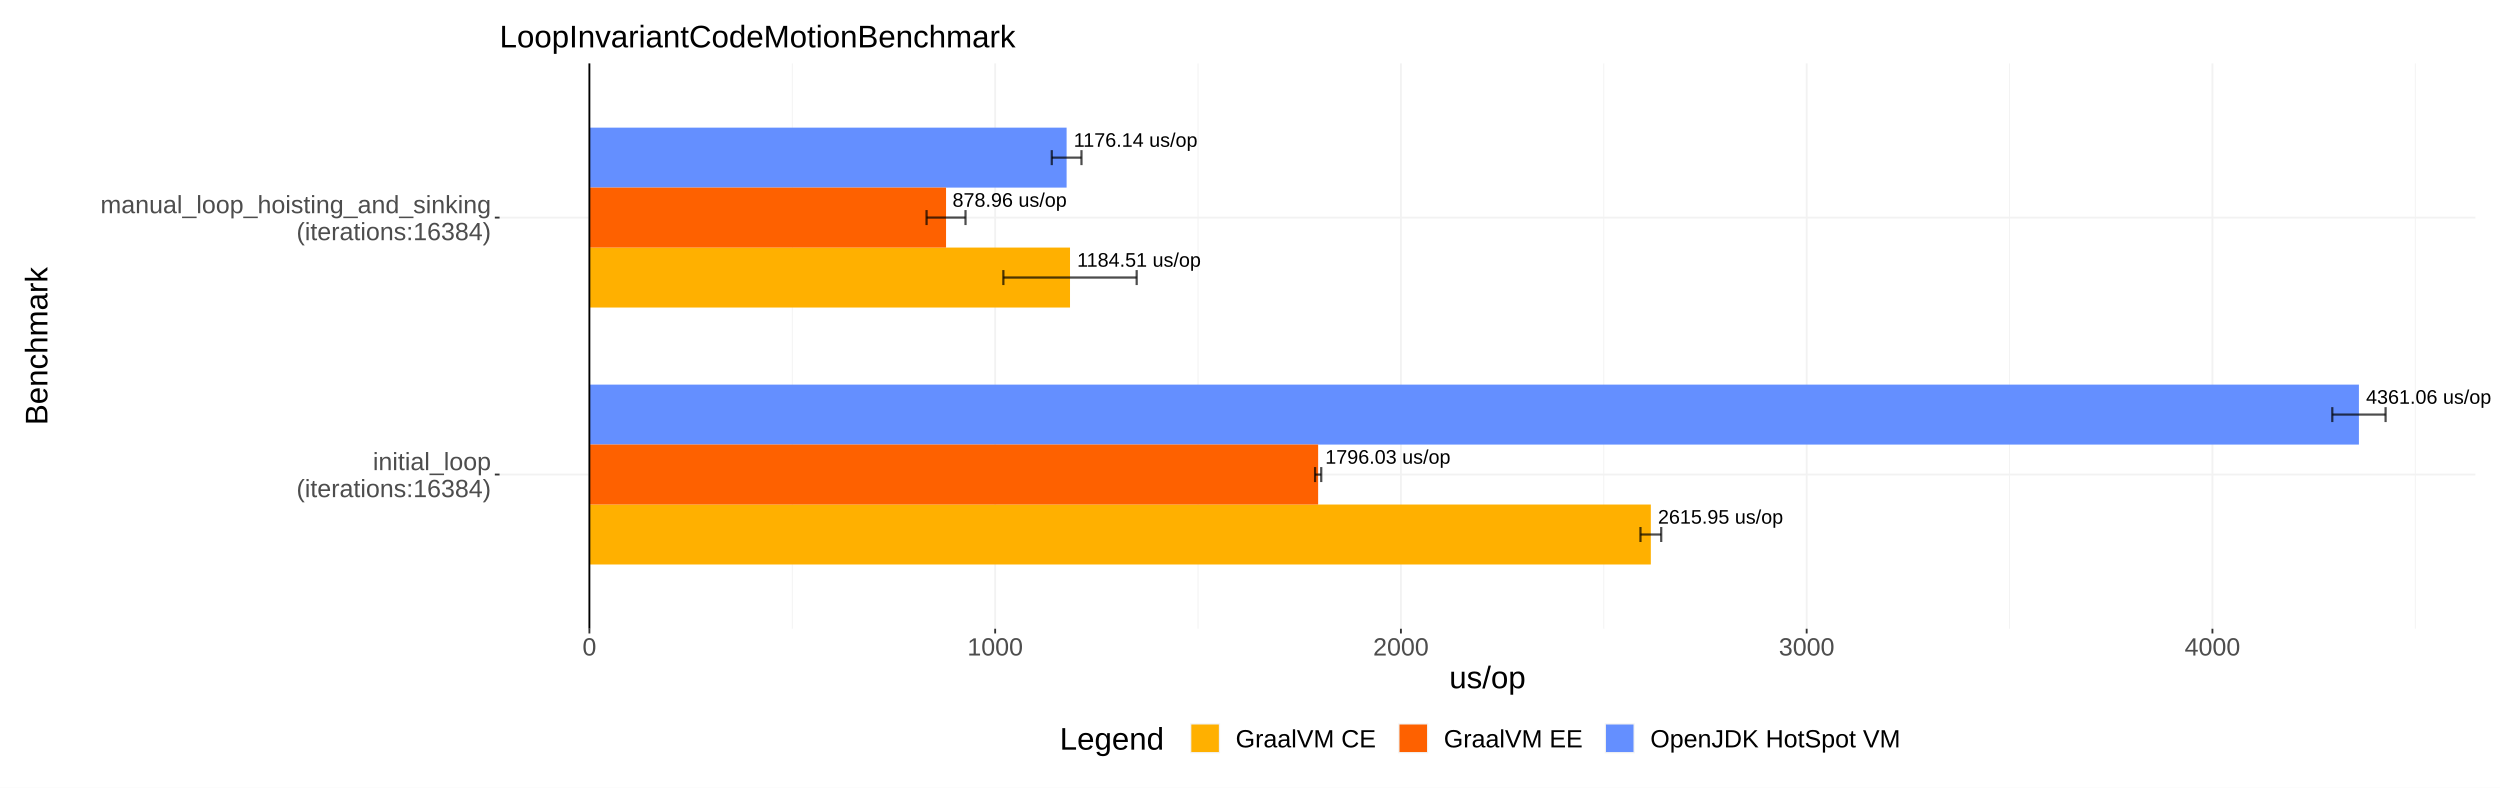
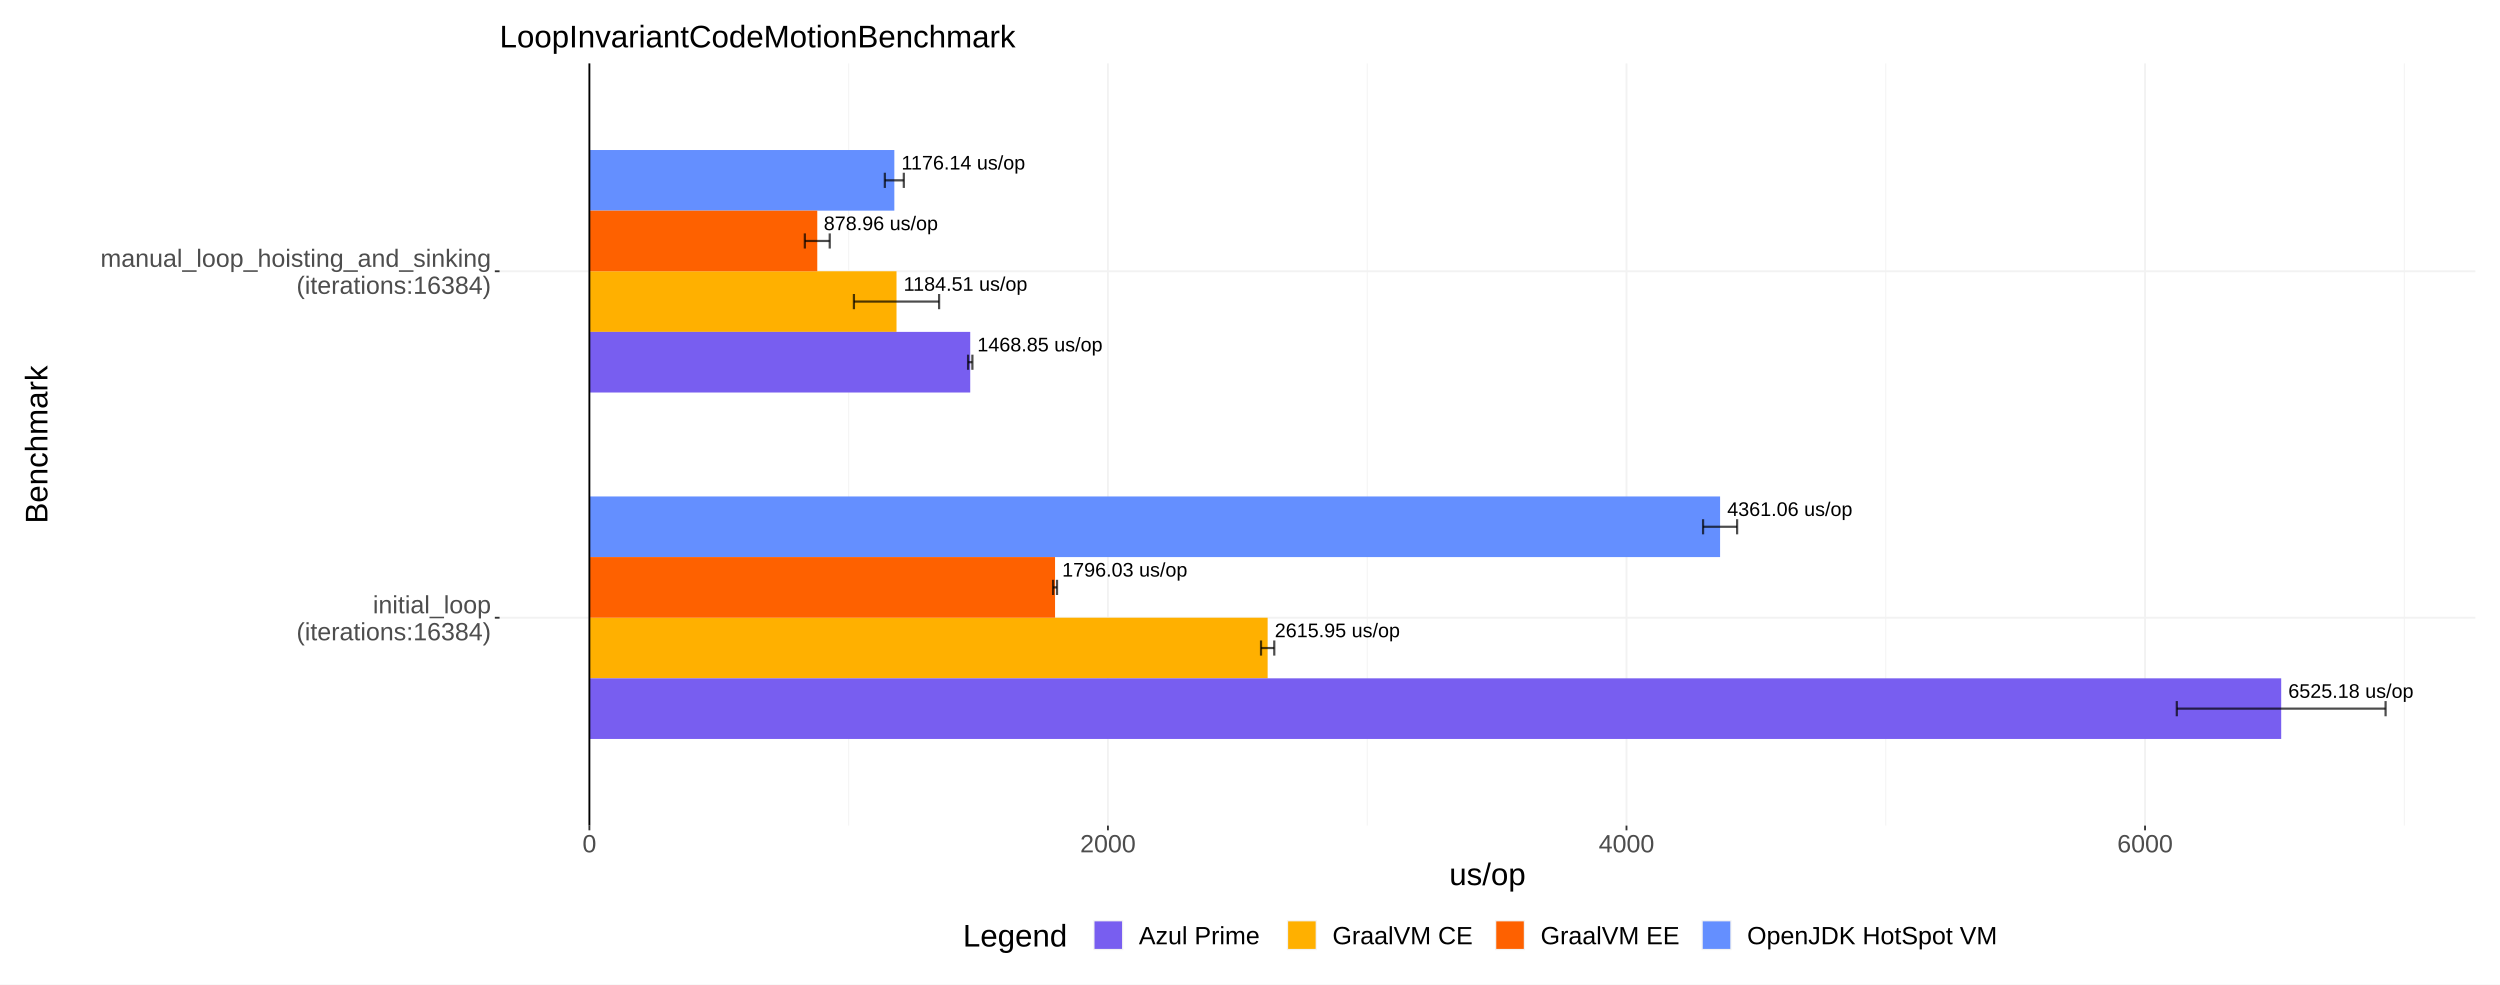
- <svg xmlns="http://www.w3.org/2000/svg" class="svglite" width="1440.00pt" height="453.54pt" viewBox="0 0 1440.00 453.54">
+ <svg xmlns="http://www.w3.org/2000/svg" class="svglite" width="1440.00pt" height="566.93pt" viewBox="0 0 1440.00 566.93">
  <defs>
    <style type="text/css">
    .svglite line, .svglite polyline, .svglite polygon, .svglite path, .svglite rect, .svglite circle {
      fill: none;
      stroke: #000000;
      stroke-linecap: round;
      stroke-linejoin: round;
      stroke-miterlimit: 10.00;
    }
    .svglite text {
      white-space: pre;
    }
  </style>
  </defs>
  <rect width="100%" height="100%" style="stroke: none; fill: #FFFFFF;" />
  <defs>
-     <clipPath id="cpMC4wMHwxNDQwLjAwfDAuMDB8NDUzLjU0">
-       <rect x="0.00" y="0.00" width="1440.00" height="453.54" />
+     <clipPath id="cpMC4wMHwxNDQwLjAwfDAuMDB8NTY2Ljkz">
+       <rect x="0.00" y="0.00" width="1440.00" height="566.93" />
    </clipPath>
  </defs>
-   <g clip-path="url(#cpMC4wMHwxNDQwLjAwfDAuMDB8NDUzLjU0)">
-     <rect x="-0" y="0.00" width="1440.00" height="453.54" style="stroke-width: 1.07; stroke: #FFFFFF; fill: #FFFFFF;" />
-     <rect x="287.76" y="36.52" width="1138.06" height="325.62" style="stroke-width: 1.07; stroke: none;" />
-     <polyline points="456.35,362.15 456.35,36.52 " style="stroke-width: 0.53; stroke: #F2F2F2; stroke-linecap: butt;" />
-     <polyline points="690.07,362.15 690.07,36.52 " style="stroke-width: 0.53; stroke: #F2F2F2; stroke-linecap: butt;" />
-     <polyline points="923.79,362.15 923.79,36.52 " style="stroke-width: 0.53; stroke: #F2F2F2; stroke-linecap: butt;" />
-     <polyline points="1157.50,362.15 1157.50,36.52 " style="stroke-width: 0.53; stroke: #F2F2F2; stroke-linecap: butt;" />
-     <polyline points="1391.22,362.15 1391.22,36.52 " style="stroke-width: 0.53; stroke: #F2F2F2; stroke-linecap: butt;" />
-     <polyline points="287.76,273.34 1425.83,273.34 " style="stroke-width: 1.07; stroke: #F2F2F2; stroke-linecap: butt;" />
-     <polyline points="287.76,125.33 1425.83,125.33 " style="stroke-width: 1.07; stroke: #F2F2F2; stroke-linecap: butt;" />
-     <polyline points="339.49,362.15 339.49,36.52 " style="stroke-width: 1.07; stroke: #F2F2F2; stroke-linecap: butt;" />
-     <polyline points="573.21,362.15 573.21,36.52 " style="stroke-width: 1.07; stroke: #F2F2F2; stroke-linecap: butt;" />
-     <polyline points="806.93,362.15 806.93,36.52 " style="stroke-width: 1.07; stroke: #F2F2F2; stroke-linecap: butt;" />
-     <polyline points="1040.64,362.15 1040.64,36.52 " style="stroke-width: 1.07; stroke: #F2F2F2; stroke-linecap: butt;" />
-     <polyline points="1274.36,362.15 1274.36,36.52 " style="stroke-width: 1.07; stroke: #F2F2F2; stroke-linecap: butt;" />
-     <rect x="339.49" y="221.54" width="1019.25" height="34.54" style="stroke-width: 1.07; stroke: none; stroke-linecap: butt; stroke-linejoin: miter; fill: #648FFF;" />
-     <rect x="339.49" y="290.61" width="611.39" height="34.54" style="stroke-width: 1.07; stroke: none; stroke-linecap: butt; stroke-linejoin: miter; fill: #FFB000;" />
-     <rect x="339.49" y="256.07" width="419.76" height="34.54" style="stroke-width: 1.07; stroke: none; stroke-linecap: butt; stroke-linejoin: miter; fill: #FE6100;" />
-     <rect x="339.49" y="73.52" width="274.88" height="34.54" style="stroke-width: 1.07; stroke: none; stroke-linecap: butt; stroke-linejoin: miter; fill: #648FFF;" />
-     <rect x="339.49" y="142.60" width="276.84" height="34.54" style="stroke-width: 1.07; stroke: none; stroke-linecap: butt; stroke-linejoin: miter; fill: #FFB000;" />
-     <rect x="339.49" y="108.06" width="205.43" height="34.54" style="stroke-width: 1.07; stroke: none; stroke-linecap: butt; stroke-linejoin: miter; fill: #FE6100;" />
-     <text x="1362.84" y="232.58" style="font-size: 11.38px; font-family: &quot;Liberation Sans&quot;;" textLength="81.79px" lengthAdjust="spacingAndGlyphs">4361.06 us/op</text>
-     <text x="954.97" y="301.65" style="font-size: 11.38px; font-family: &quot;Liberation Sans&quot;;" textLength="81.79px" lengthAdjust="spacingAndGlyphs">2615.95 us/op</text>
-     <text x="763.35" y="267.12" style="font-size: 11.38px; font-family: &quot;Liberation Sans&quot;;" textLength="81.79px" lengthAdjust="spacingAndGlyphs">1796.03 us/op</text>
-     <text x="618.47" y="84.57" style="font-size: 11.38px; font-family: &quot;Liberation Sans&quot;;" textLength="81.79px" lengthAdjust="spacingAndGlyphs">1176.14 us/op</text>
-     <text x="620.42" y="153.64" style="font-size: 11.38px; font-family: &quot;Liberation Sans&quot;;" textLength="81.79px" lengthAdjust="spacingAndGlyphs">1184.51 us/op</text>
-     <text x="548.65" y="119.11" style="font-size: 11.38px; font-family: &quot;Liberation Sans&quot;;" textLength="74.56px" lengthAdjust="spacingAndGlyphs">878.96 us/op</text>
-     <polyline points="1374.10,243.12 1374.10,234.49 " style="stroke-width: 1.28; stroke: #000000; stroke-opacity: 0.70; stroke-linecap: butt;" />
-     <polyline points="1374.10,238.80 1343.40,238.80 " style="stroke-width: 1.28; stroke: #000000; stroke-opacity: 0.70; stroke-linecap: butt;" />
-     <polyline points="1343.40,243.12 1343.40,234.49 " style="stroke-width: 1.28; stroke: #000000; stroke-opacity: 0.70; stroke-linecap: butt;" />
-     <polyline points="956.86,312.19 956.86,303.56 " style="stroke-width: 1.28; stroke: #000000; stroke-opacity: 0.70; stroke-linecap: butt;" />
-     <polyline points="956.86,307.88 944.91,307.88 " style="stroke-width: 1.28; stroke: #000000; stroke-opacity: 0.70; stroke-linecap: butt;" />
-     <polyline points="944.91,312.19 944.91,303.56 " style="stroke-width: 1.28; stroke: #000000; stroke-opacity: 0.70; stroke-linecap: butt;" />
-     <polyline points="761.03,277.66 761.03,269.02 " style="stroke-width: 1.28; stroke: #000000; stroke-opacity: 0.70; stroke-linecap: butt;" />
-     <polyline points="761.03,273.34 757.48,273.34 " style="stroke-width: 1.28; stroke: #000000; stroke-opacity: 0.70; stroke-linecap: butt;" />
-     <polyline points="757.48,277.66 757.48,269.02 " style="stroke-width: 1.28; stroke: #000000; stroke-opacity: 0.70; stroke-linecap: butt;" />
-     <polyline points="622.93,95.11 622.93,86.48 " style="stroke-width: 1.28; stroke: #000000; stroke-opacity: 0.70; stroke-linecap: butt;" />
-     <polyline points="622.93,90.79 605.82,90.79 " style="stroke-width: 1.28; stroke: #000000; stroke-opacity: 0.70; stroke-linecap: butt;" />
-     <polyline points="605.82,95.11 605.82,86.48 " style="stroke-width: 1.28; stroke: #000000; stroke-opacity: 0.70; stroke-linecap: butt;" />
-     <polyline points="654.73,164.18 654.73,155.55 " style="stroke-width: 1.28; stroke: #000000; stroke-opacity: 0.70; stroke-linecap: butt;" />
-     <polyline points="654.73,159.86 577.94,159.86 " style="stroke-width: 1.28; stroke: #000000; stroke-opacity: 0.70; stroke-linecap: butt;" />
-     <polyline points="577.94,164.18 577.94,155.55 " style="stroke-width: 1.28; stroke: #000000; stroke-opacity: 0.70; stroke-linecap: butt;" />
-     <polyline points="556.14,129.65 556.14,121.01 " style="stroke-width: 1.28; stroke: #000000; stroke-opacity: 0.70; stroke-linecap: butt;" />
-     <polyline points="556.14,125.33 533.70,125.33 " style="stroke-width: 1.28; stroke: #000000; stroke-opacity: 0.70; stroke-linecap: butt;" />
-     <polyline points="533.70,129.65 533.70,121.01 " style="stroke-width: 1.28; stroke: #000000; stroke-opacity: 0.70; stroke-linecap: butt;" />
-     <line x1="339.49" y1="362.15" x2="339.49" y2="36.52" style="stroke-width: 1.07; stroke-linecap: butt;" />
-     <text x="282.83" y="270.81" text-anchor="end" style="font-size: 14.40px;fill: #4D4D4D; font-family: &quot;Liberation Sans&quot;;" textLength="77.52px" lengthAdjust="spacingAndGlyphs">initial_loop</text>
-     <text x="282.83" y="286.36" text-anchor="end" style="font-size: 14.40px;fill: #4D4D4D; font-family: &quot;Liberation Sans&quot;;" textLength="130.17px" lengthAdjust="spacingAndGlyphs">(iterations:16384)</text>
-     <text x="282.83" y="122.80" text-anchor="end" style="font-size: 14.40px;fill: #4D4D4D; font-family: &quot;Liberation Sans&quot;;" textLength="249.05px" lengthAdjust="spacingAndGlyphs">manual_loop_hoisting_and_sinking</text>
-     <text x="282.83" y="138.35" text-anchor="end" style="font-size: 14.40px;fill: #4D4D4D; font-family: &quot;Liberation Sans&quot;;" textLength="130.17px" lengthAdjust="spacingAndGlyphs">(iterations:16384)</text>
-     <polyline points="285.02,273.34 287.76,273.34 " style="stroke-width: 1.07; stroke: #333333; stroke-linecap: butt;" />
-     <polyline points="285.02,125.33 287.76,125.33 " style="stroke-width: 1.07; stroke: #333333; stroke-linecap: butt;" />
-     <polyline points="339.49,364.89 339.49,362.15 " style="stroke-width: 1.07; stroke: #333333; stroke-linecap: butt;" />
-     <polyline points="573.21,364.89 573.21,362.15 " style="stroke-width: 1.07; stroke: #333333; stroke-linecap: butt;" />
-     <polyline points="806.93,364.89 806.93,362.15 " style="stroke-width: 1.07; stroke: #333333; stroke-linecap: butt;" />
-     <polyline points="1040.64,364.89 1040.64,362.15 " style="stroke-width: 1.07; stroke: #333333; stroke-linecap: butt;" />
-     <polyline points="1274.36,364.89 1274.36,362.15 " style="stroke-width: 1.07; stroke: #333333; stroke-linecap: butt;" />
-     <text x="339.49" y="377.57" text-anchor="middle" style="font-size: 14.40px;fill: #4D4D4D; font-family: &quot;Liberation Sans&quot;;" textLength="9.16px" lengthAdjust="spacingAndGlyphs">0</text>
-     <text x="573.21" y="377.57" text-anchor="middle" style="font-size: 14.40px;fill: #4D4D4D; font-family: &quot;Liberation Sans&quot;;" textLength="36.63px" lengthAdjust="spacingAndGlyphs">1000</text>
-     <text x="806.93" y="377.57" text-anchor="middle" style="font-size: 14.40px;fill: #4D4D4D; font-family: &quot;Liberation Sans&quot;;" textLength="36.63px" lengthAdjust="spacingAndGlyphs">2000</text>
-     <text x="1040.64" y="377.57" text-anchor="middle" style="font-size: 14.40px;fill: #4D4D4D; font-family: &quot;Liberation Sans&quot;;" textLength="36.63px" lengthAdjust="spacingAndGlyphs">3000</text>
-     <text x="1274.36" y="377.57" text-anchor="middle" style="font-size: 14.40px;fill: #4D4D4D; font-family: &quot;Liberation Sans&quot;;" textLength="36.63px" lengthAdjust="spacingAndGlyphs">4000</text>
-     <text x="856.79" y="396.43" text-anchor="middle" style="font-size: 18.00px; font-family: &quot;Liberation Sans&quot;;" textLength="49.28px" lengthAdjust="spacingAndGlyphs">us/op</text>
-     <text transform="translate(27.30,199.33) rotate(-90)" text-anchor="middle" style="font-size: 18.00px; font-family: &quot;Liberation Sans&quot;;" textLength="102.52px" lengthAdjust="spacingAndGlyphs">Benchmark</text>
-     <rect x="604.92" y="411.13" width="503.74" height="28.24" style="stroke-width: 1.07; stroke: none; fill: #FFFFFF;" />
-     <text x="610.40" y="431.81" style="font-size: 18.00px; font-family: &quot;Liberation Sans&quot;;" textLength="66.12px" lengthAdjust="spacingAndGlyphs">Legend</text>
-     <rect x="685.49" y="416.61" width="17.28" height="17.28" style="stroke-width: 1.07; stroke: none; fill: #F2F2F2;" />
-     <rect x="686.20" y="417.32" width="15.86" height="15.86" style="stroke-width: 1.07; stroke: none; stroke-linecap: butt; stroke-linejoin: miter; fill: #FFB000;" />
-     <rect x="805.39" y="416.61" width="17.28" height="17.28" style="stroke-width: 1.07; stroke: none; fill: #F2F2F2;" />
-     <rect x="806.10" y="417.32" width="15.86" height="15.86" style="stroke-width: 1.07; stroke: none; stroke-linecap: butt; stroke-linejoin: miter; fill: #FE6100;" />
-     <rect x="924.33" y="416.61" width="17.28" height="17.28" style="stroke-width: 1.07; stroke: none; fill: #F2F2F2;" />
-     <rect x="925.04" y="417.32" width="15.86" height="15.86" style="stroke-width: 1.07; stroke: none; stroke-linecap: butt; stroke-linejoin: miter; fill: #648FFF;" />
-     <text x="711.73" y="430.50" style="font-size: 14.40px; font-family: &quot;Liberation Sans&quot;;" textLength="84.69px" lengthAdjust="spacingAndGlyphs">GraalVM CE</text>
-     <text x="831.63" y="430.50" style="font-size: 14.40px; font-family: &quot;Liberation Sans&quot;;" textLength="83.73px" lengthAdjust="spacingAndGlyphs">GraalVM EE</text>
-     <text x="950.57" y="430.50" style="font-size: 14.40px; font-family: &quot;Liberation Sans&quot;;" textLength="152.61px" lengthAdjust="spacingAndGlyphs">OpenJDK HotSpot VM</text>
+   <g clip-path="url(#cpMC4wMHwxNDQwLjAwfDAuMDB8NTY2Ljkz)">
+     <rect x="-0" y="0.00" width="1440.00" height="566.93" style="stroke-width: 1.07; stroke: #FFFFFF; fill: #FFFFFF;" />
+     <rect x="287.76" y="36.52" width="1138.06" height="439.01" style="stroke-width: 1.07; stroke: none;" />
+     <polyline points="488.83,475.53 488.83,36.52 " style="stroke-width: 0.53; stroke: #F2F2F2; stroke-linecap: butt;" />
+     <polyline points="787.52,475.53 787.52,36.52 " style="stroke-width: 0.53; stroke: #F2F2F2; stroke-linecap: butt;" />
+     <polyline points="1086.20,475.53 1086.20,36.52 " style="stroke-width: 0.53; stroke: #F2F2F2; stroke-linecap: butt;" />
+     <polyline points="1384.88,475.53 1384.88,36.52 " style="stroke-width: 0.53; stroke: #F2F2F2; stroke-linecap: butt;" />
+     <polyline points="287.76,355.80 1425.83,355.80 " style="stroke-width: 1.07; stroke: #F2F2F2; stroke-linecap: butt;" />
+     <polyline points="287.76,156.25 1425.83,156.25 " style="stroke-width: 1.07; stroke: #F2F2F2; stroke-linecap: butt;" />
+     <polyline points="339.49,475.53 339.49,36.52 " style="stroke-width: 1.07; stroke: #F2F2F2; stroke-linecap: butt;" />
+     <polyline points="638.17,475.53 638.17,36.52 " style="stroke-width: 1.07; stroke: #F2F2F2; stroke-linecap: butt;" />
+     <polyline points="936.86,475.53 936.86,36.52 " style="stroke-width: 1.07; stroke: #F2F2F2; stroke-linecap: butt;" />
+     <polyline points="1235.54,475.53 1235.54,36.52 " style="stroke-width: 1.07; stroke: #F2F2F2; stroke-linecap: butt;" />
+     <rect x="339.49" y="285.96" width="651.28" height="34.92" style="stroke-width: 1.07; stroke: none; stroke-linecap: butt; stroke-linejoin: miter; fill: #648FFF;" />
+     <rect x="339.49" y="355.80" width="390.67" height="34.92" style="stroke-width: 1.07; stroke: none; stroke-linecap: butt; stroke-linejoin: miter; fill: #FFB000;" />
+     <rect x="339.49" y="320.88" width="268.22" height="34.92" style="stroke-width: 1.07; stroke: none; stroke-linecap: butt; stroke-linejoin: miter; fill: #FE6100;" />
+     <rect x="339.49" y="390.72" width="974.48" height="34.92" style="stroke-width: 1.07; stroke: none; stroke-linecap: butt; stroke-linejoin: miter; fill: #785EF0;" />
+     <rect x="339.49" y="86.41" width="175.65" height="34.92" style="stroke-width: 1.07; stroke: none; stroke-linecap: butt; stroke-linejoin: miter; fill: #648FFF;" />
+     <rect x="339.49" y="156.25" width="176.90" height="34.92" style="stroke-width: 1.07; stroke: none; stroke-linecap: butt; stroke-linejoin: miter; fill: #FFB000;" />
+     <rect x="339.49" y="121.33" width="131.26" height="34.92" style="stroke-width: 1.07; stroke: none; stroke-linecap: butt; stroke-linejoin: miter; fill: #FE6100;" />
+     <rect x="339.49" y="191.17" width="219.36" height="34.92" style="stroke-width: 1.07; stroke: none; stroke-linecap: butt; stroke-linejoin: miter; fill: #785EF0;" />
+     <text x="994.87" y="297.20" style="font-size: 11.38px; font-family: &quot;Liberation Sans&quot;;" textLength="81.79px" lengthAdjust="spacingAndGlyphs">4361.06 us/op</text>
+     <text x="734.25" y="367.04" style="font-size: 11.38px; font-family: &quot;Liberation Sans&quot;;" textLength="81.79px" lengthAdjust="spacingAndGlyphs">2615.95 us/op</text>
+     <text x="611.80" y="332.12" style="font-size: 11.38px; font-family: &quot;Liberation Sans&quot;;" textLength="81.79px" lengthAdjust="spacingAndGlyphs">1796.03 us/op</text>
+     <text x="1318.06" y="401.96" style="font-size: 11.38px; font-family: &quot;Liberation Sans&quot;;" textLength="81.79px" lengthAdjust="spacingAndGlyphs">6525.18 us/op</text>
+     <text x="519.23" y="97.65" style="font-size: 11.38px; font-family: &quot;Liberation Sans&quot;;" textLength="81.79px" lengthAdjust="spacingAndGlyphs">1176.14 us/op</text>
+     <text x="520.48" y="167.49" style="font-size: 11.38px; font-family: &quot;Liberation Sans&quot;;" textLength="81.79px" lengthAdjust="spacingAndGlyphs">1184.51 us/op</text>
+     <text x="474.48" y="132.57" style="font-size: 11.38px; font-family: &quot;Liberation Sans&quot;;" textLength="74.56px" lengthAdjust="spacingAndGlyphs">878.96 us/op</text>
+     <text x="562.94" y="202.41" style="font-size: 11.38px; font-family: &quot;Liberation Sans&quot;;" textLength="81.79px" lengthAdjust="spacingAndGlyphs">1468.85 us/op</text>
+     <polyline points="1000.58,307.79 1000.58,299.05 " style="stroke-width: 1.28; stroke: #000000; stroke-opacity: 0.70; stroke-linecap: butt;" />
+     <polyline points="1000.58,303.42 980.97,303.42 " style="stroke-width: 1.28; stroke: #000000; stroke-opacity: 0.70; stroke-linecap: butt;" />
+     <polyline points="980.97,307.79 980.97,299.05 " style="stroke-width: 1.28; stroke: #000000; stroke-opacity: 0.70; stroke-linecap: butt;" />
+     <polyline points="733.98,377.63 733.98,368.90 " style="stroke-width: 1.28; stroke: #000000; stroke-opacity: 0.70; stroke-linecap: butt;" />
+     <polyline points="733.98,373.26 726.35,373.26 " style="stroke-width: 1.28; stroke: #000000; stroke-opacity: 0.70; stroke-linecap: butt;" />
+     <polyline points="726.35,377.63 726.35,368.90 " style="stroke-width: 1.28; stroke: #000000; stroke-opacity: 0.70; stroke-linecap: butt;" />
+     <polyline points="608.85,342.71 608.85,333.98 " style="stroke-width: 1.28; stroke: #000000; stroke-opacity: 0.70; stroke-linecap: butt;" />
+     <polyline points="608.85,338.34 606.58,338.34 " style="stroke-width: 1.28; stroke: #000000; stroke-opacity: 0.70; stroke-linecap: butt;" />
+     <polyline points="606.58,342.71 606.58,333.98 " style="stroke-width: 1.28; stroke: #000000; stroke-opacity: 0.70; stroke-linecap: butt;" />
+     <polyline points="1374.10,412.55 1374.10,403.82 " style="stroke-width: 1.28; stroke: #000000; stroke-opacity: 0.70; stroke-linecap: butt;" />
+     <polyline points="1374.10,408.18 1253.84,408.18 " style="stroke-width: 1.28; stroke: #000000; stroke-opacity: 0.70; stroke-linecap: butt;" />
+     <polyline points="1253.84,412.55 1253.84,403.82 " style="stroke-width: 1.28; stroke: #000000; stroke-opacity: 0.70; stroke-linecap: butt;" />
+     <polyline points="520.60,108.24 520.60,99.51 " style="stroke-width: 1.28; stroke: #000000; stroke-opacity: 0.70; stroke-linecap: butt;" />
+     <polyline points="520.60,103.87 509.67,103.87 " style="stroke-width: 1.28; stroke: #000000; stroke-opacity: 0.70; stroke-linecap: butt;" />
+     <polyline points="509.67,108.24 509.67,99.51 " style="stroke-width: 1.28; stroke: #000000; stroke-opacity: 0.70; stroke-linecap: butt;" />
+     <polyline points="540.92,178.08 540.92,169.35 " style="stroke-width: 1.28; stroke: #000000; stroke-opacity: 0.70; stroke-linecap: butt;" />
+     <polyline points="540.92,173.71 491.86,173.71 " style="stroke-width: 1.28; stroke: #000000; stroke-opacity: 0.70; stroke-linecap: butt;" />
+     <polyline points="491.86,178.08 491.86,169.35 " style="stroke-width: 1.28; stroke: #000000; stroke-opacity: 0.70; stroke-linecap: butt;" />
+     <polyline points="477.93,143.16 477.93,134.43 " style="stroke-width: 1.28; stroke: #000000; stroke-opacity: 0.70; stroke-linecap: butt;" />
+     <polyline points="477.93,138.79 463.59,138.79 " style="stroke-width: 1.28; stroke: #000000; stroke-opacity: 0.70; stroke-linecap: butt;" />
+     <polyline points="463.59,143.16 463.59,134.43 " style="stroke-width: 1.28; stroke: #000000; stroke-opacity: 0.70; stroke-linecap: butt;" />
+     <polyline points="560.10,213.00 560.10,204.27 " style="stroke-width: 1.28; stroke: #000000; stroke-opacity: 0.70; stroke-linecap: butt;" />
+     <polyline points="560.10,208.63 557.61,208.63 " style="stroke-width: 1.28; stroke: #000000; stroke-opacity: 0.70; stroke-linecap: butt;" />
+     <polyline points="557.61,213.00 557.61,204.27 " style="stroke-width: 1.28; stroke: #000000; stroke-opacity: 0.70; stroke-linecap: butt;" />
+     <line x1="339.49" y1="475.53" x2="339.49" y2="36.52" style="stroke-width: 1.07; stroke-linecap: butt;" />
+     <text x="282.83" y="353.27" text-anchor="end" style="font-size: 14.40px;fill: #4D4D4D; font-family: &quot;Liberation Sans&quot;;" textLength="77.52px" lengthAdjust="spacingAndGlyphs">initial_loop</text>
+     <text x="282.83" y="368.82" text-anchor="end" style="font-size: 14.40px;fill: #4D4D4D; font-family: &quot;Liberation Sans&quot;;" textLength="130.17px" lengthAdjust="spacingAndGlyphs">(iterations:16384)</text>
+     <text x="282.83" y="153.72" text-anchor="end" style="font-size: 14.40px;fill: #4D4D4D; font-family: &quot;Liberation Sans&quot;;" textLength="249.05px" lengthAdjust="spacingAndGlyphs">manual_loop_hoisting_and_sinking</text>
+     <text x="282.83" y="169.27" text-anchor="end" style="font-size: 14.40px;fill: #4D4D4D; font-family: &quot;Liberation Sans&quot;;" textLength="130.17px" lengthAdjust="spacingAndGlyphs">(iterations:16384)</text>
+     <polyline points="285.02,355.80 287.76,355.80 " style="stroke-width: 1.07; stroke: #333333; stroke-linecap: butt;" />
+     <polyline points="285.02,156.25 287.76,156.25 " style="stroke-width: 1.07; stroke: #333333; stroke-linecap: butt;" />
+     <polyline points="339.49,478.27 339.49,475.53 " style="stroke-width: 1.07; stroke: #333333; stroke-linecap: butt;" />
+     <polyline points="638.17,478.27 638.17,475.53 " style="stroke-width: 1.07; stroke: #333333; stroke-linecap: butt;" />
+     <polyline points="936.86,478.27 936.86,475.53 " style="stroke-width: 1.07; stroke: #333333; stroke-linecap: butt;" />
+     <polyline points="1235.54,478.27 1235.54,475.53 " style="stroke-width: 1.07; stroke: #333333; stroke-linecap: butt;" />
+     <text x="339.49" y="490.95" text-anchor="middle" style="font-size: 14.40px;fill: #4D4D4D; font-family: &quot;Liberation Sans&quot;;" textLength="9.16px" lengthAdjust="spacingAndGlyphs">0</text>
+     <text x="638.17" y="490.95" text-anchor="middle" style="font-size: 14.40px;fill: #4D4D4D; font-family: &quot;Liberation Sans&quot;;" textLength="36.63px" lengthAdjust="spacingAndGlyphs">2000</text>
+     <text x="936.86" y="490.95" text-anchor="middle" style="font-size: 14.40px;fill: #4D4D4D; font-family: &quot;Liberation Sans&quot;;" textLength="36.63px" lengthAdjust="spacingAndGlyphs">4000</text>
+     <text x="1235.54" y="490.95" text-anchor="middle" style="font-size: 14.40px;fill: #4D4D4D; font-family: &quot;Liberation Sans&quot;;" textLength="36.63px" lengthAdjust="spacingAndGlyphs">6000</text>
+     <text x="856.79" y="509.81" text-anchor="middle" style="font-size: 18.00px; font-family: &quot;Liberation Sans&quot;;" textLength="49.28px" lengthAdjust="spacingAndGlyphs">us/op</text>
+     <text transform="translate(27.30,256.03) rotate(-90)" text-anchor="middle" style="font-size: 18.00px; font-family: &quot;Liberation Sans&quot;;" textLength="102.52px" lengthAdjust="spacingAndGlyphs">Benchmark</text>
+     <rect x="549.17" y="524.52" width="615.25" height="28.24" style="stroke-width: 1.07; stroke: none; fill: #FFFFFF;" />
+     <text x="554.65" y="545.20" style="font-size: 18.00px; font-family: &quot;Liberation Sans&quot;;" textLength="66.12px" lengthAdjust="spacingAndGlyphs">Legend</text>
+     <rect x="629.73" y="530.00" width="17.28" height="17.28" style="stroke-width: 1.07; stroke: none; fill: #F2F2F2;" />
+     <rect x="630.44" y="530.71" width="15.86" height="15.86" style="stroke-width: 1.07; stroke: none; stroke-linecap: butt; stroke-linejoin: miter; fill: #785EF0;" />
+     <rect x="741.24" y="530.00" width="17.28" height="17.28" style="stroke-width: 1.07; stroke: none; fill: #F2F2F2;" />
+     <rect x="741.95" y="530.71" width="15.86" height="15.86" style="stroke-width: 1.07; stroke: none; stroke-linecap: butt; stroke-linejoin: miter; fill: #FFB000;" />
+     <rect x="861.14" y="530.00" width="17.28" height="17.28" style="stroke-width: 1.07; stroke: none; fill: #F2F2F2;" />
+     <rect x="861.85" y="530.71" width="15.86" height="15.86" style="stroke-width: 1.07; stroke: none; stroke-linecap: butt; stroke-linejoin: miter; fill: #FE6100;" />
+     <rect x="980.08" y="530.00" width="17.28" height="17.28" style="stroke-width: 1.07; stroke: none; fill: #F2F2F2;" />
+     <rect x="980.79" y="530.71" width="15.86" height="15.86" style="stroke-width: 1.07; stroke: none; stroke-linecap: butt; stroke-linejoin: miter; fill: #648FFF;" />
+     <text x="655.98" y="543.88" style="font-size: 14.40px; font-family: &quot;Liberation Sans&quot;;" textLength="76.30px" lengthAdjust="spacingAndGlyphs">Azul Prime</text>
+     <text x="767.49" y="543.88" style="font-size: 14.40px; font-family: &quot;Liberation Sans&quot;;" textLength="84.69px" lengthAdjust="spacingAndGlyphs">GraalVM CE</text>
+     <text x="887.39" y="543.88" style="font-size: 14.40px; font-family: &quot;Liberation Sans&quot;;" textLength="83.73px" lengthAdjust="spacingAndGlyphs">GraalVM EE</text>
+     <text x="1006.33" y="543.88" style="font-size: 14.40px; font-family: &quot;Liberation Sans&quot;;" textLength="152.61px" lengthAdjust="spacingAndGlyphs">OpenJDK HotSpot VM</text>
    <text x="287.76" y="27.30" style="font-size: 18.00px; font-family: &quot;Liberation Sans&quot;;" textLength="333.10px" lengthAdjust="spacingAndGlyphs">LoopInvariantCodeMotionBenchmark</text>
  </g>
</svg>
